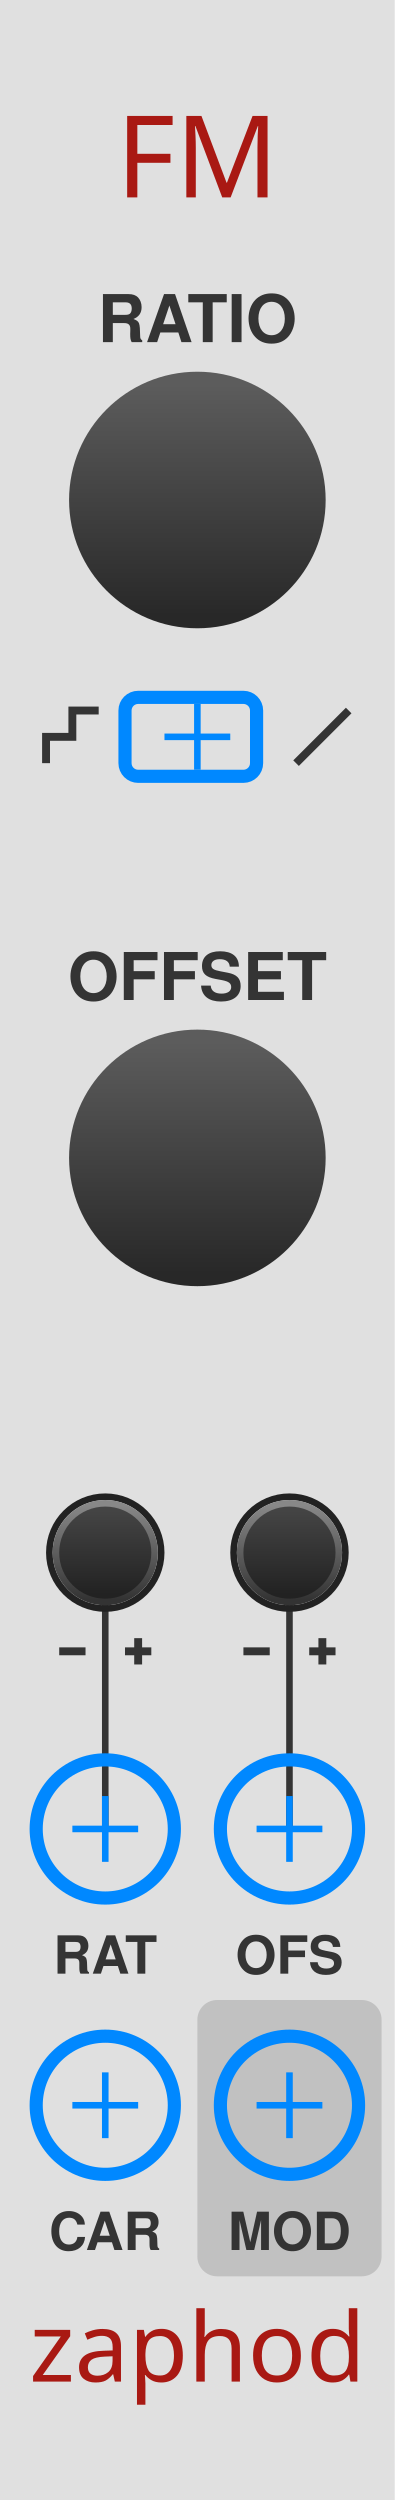
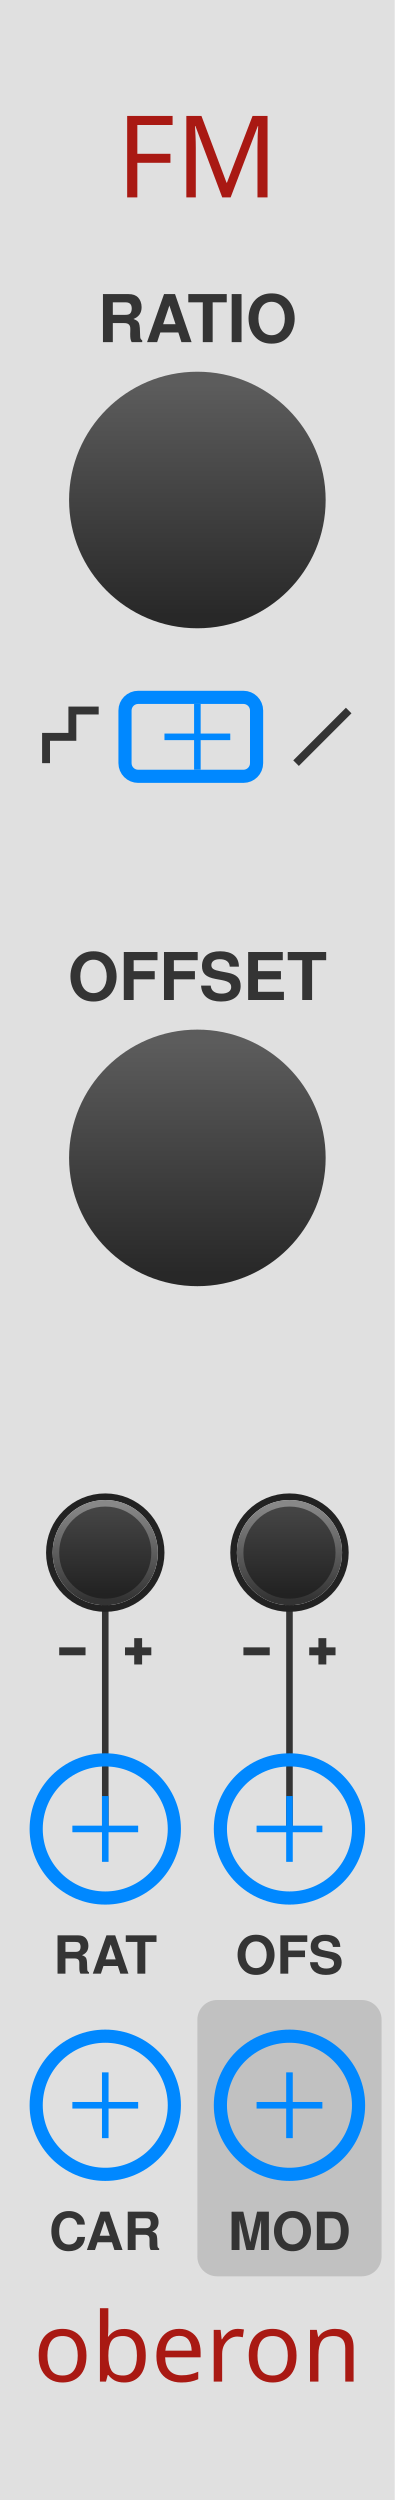
<svg xmlns="http://www.w3.org/2000/svg" xmlns:xlink="http://www.w3.org/1999/xlink" version="1.1" width="60" height="380" viewBox="0 0 60 380">
  <style>
    text.title {
      fill: #a91913;
      font-family: 'American Typewriter';
      font-size: 13pt;
    }
    text.logo {
      fill: #a91913;
      font-family: 'American Typewriter';
      font-size: 11pt;
    }
    text.big-label {
      fill: #343434;
      font-family: 'Helvetica';
      font-weight: bold;
      font-size: 7.5pt;
    }
    text.label {
      fill: #343434;
      font-family: 'Helvetica';
      font-weight: bold;
      font-size: 6pt;
    }
    .background {
      fill: #e0e0e0;
    }
    .output {
      fill: #c1c1c1;
    }
    polyline.icon {
      stroke: #343434;
      stroke-width: 1.2;
      fill: none;
    }
    polyline.connect {
      stroke: #343434;
      stroke-width: 1;
      fill: none;
    }

    .blueprint {
      stroke: #08f;
      fill: none;
    }
  </style>
  <defs>
    <linearGradient id="smallKnobMediumGradient">
      <stop offset="5%" stop-color="#888" />
      <stop offset="95%" stop-color="#333" />
    </linearGradient>
    <linearGradient id="smallKnobDarkGradient">
      <stop offset="5%" stop-color="#444" />
      <stop offset="95%" stop-color="#222" />
    </linearGradient>
    <linearGradient id="bigKnobDarkGradient">
      <stop offset="5%" stop-color="#5c5c5c" />
      <stop offset="95%" stop-color="#282828" />
    </linearGradient>
    <symbol id="knob18">
      <g transform="translate(9 9)">
        <circle r="8.5" stroke="#222" fill="none" />
        <circle r="8" fill="url('#smallKnobMediumGradient')" transform="rotate(90)" />
        <circle r="7" fill="url('#smallKnobDarkGradient')" transform="rotate(90)" />
      </g>
    </symbol>
    <symbol id="knob40">
      <g transform="translate(20 20)">
        <circle r="19.5" fill="url('#bigKnobDarkGradient')" transform="rotate(90)" />
      </g>
    </symbol>
    <symbol id="knob50">
      <g transform="translate(25 25)">
        <circle r="24.5" fill="url('#bigKnobDarkGradient')" transform="rotate(90)" />
      </g>
    </symbol>
    <symbol id="port">
      <g transform="translate(12 12)">
        <polyline points="-5,0 5,0" stroke-width="1" class="blueprint" />
        <polyline points="0,-5 0,5" stroke-width="1" class="blueprint" />
        <circle cx="0" cy="0" r="10.5" stroke-width="2" class="blueprint" />
      </g>
    </symbol>
    <symbol id="hswitch14">
      <rect x="1" y="1" rx="2" width="20" height="12" stroke-width="2" class="blueprint" />
      <g transform="translate(12 7)">
        <polyline points="-5,0 5,0" stroke-width="1" class="blueprint" />
        <polyline points="0,-5 0,5" stroke-width="1" class="blueprint" />
      </g>
    </symbol>
  </defs>
  <rect class="background" width="100%" height="100%" />
  <text class="title" x="50%" y="30" text-anchor="middle">FM</text>
-   <text class="logo" x="50%" y="362" text-anchor="middle">zaphod</text>
+   <text class="logo" x="50%" y="362" text-anchor="middle">oberon</text>
  <g transform="translate(30 76)">
    <text x="0" y="-24" class="big-label" text-anchor="middle">RATIO</text>
    <use xlink:href="#knob40" transform="translate(-20 -20)" />
  </g>
  <g transform="translate(30 112)">
    <use xlink:href="#hswitch14" transform="translate(-12 -7)" />
    <g transform="translate(19 0)">
      <polyline points="-4 4 4 -4" class="icon" />
    </g>
    <g transform="translate(-19 0)">
      <polyline points="-4 4 -4 0 0 0 0 -4 4 -4" class="icon" />
    </g>
  </g>
  <g transform="translate(30 176)">
    <text x="0" y="-24" class="big-label" text-anchor="middle">OFFSET</text>
    <use xlink:href="#knob40" transform="translate(-20 -20)" />
  </g>
  <g transform="translate(16 236)">
    <polyline points="0 0 0 42" class="connect" />
    <g transform="translate(0 15)">
      <polyline points="-7 0 -3 0" class="icon" />
      <polyline points="7 0 3 0" class="icon" />
      <polyline points="5 -2 5 2" class="icon" />
    </g>
  </g>
  <g transform="translate(16 236)">
    <use xlink:href="#knob18" transform="translate(-9 -9)" />
  </g>
  <g transform="translate(44 236)">
    <polyline points="0 0 0 42" class="connect" />
    <g transform="translate(0 15)">
      <polyline points="-7 0 -3 0" class="icon" />
      <polyline points="7 0 3 0" class="icon" />
      <polyline points="5 -2 5 2" class="icon" />
    </g>
  </g>
  <g transform="translate(44 236)">
    <use xlink:href="#knob18" transform="translate(-9 -9)" />
  </g>
  <g transform="translate(16 278)">
    <use xlink:href="#port" transform="translate(-12 -12)" />
    <text x="0" y="22" class="label" text-anchor="middle">RAT</text>
  </g>
  <g transform="translate(44 278)">
    <use xlink:href="#port" transform="translate(-12 -12)" />
    <text x="0" y="22" class="label" text-anchor="middle">OFS</text>
  </g>
  <g transform="translate(16 320)">
    <use xlink:href="#port" transform="translate(-12 -12)" />
    <text x="0" y="22" class="label" text-anchor="middle">CAR</text>
  </g>
  <g transform="translate(44 320)">
    <rect x="-14" y="-16" width="28" height="42" rx="3" class="output" />
    <use xlink:href="#port" transform="translate(-12 -12)" />
    <text x="0" y="22" class="label" text-anchor="middle">MOD</text>
  </g>
</svg>
